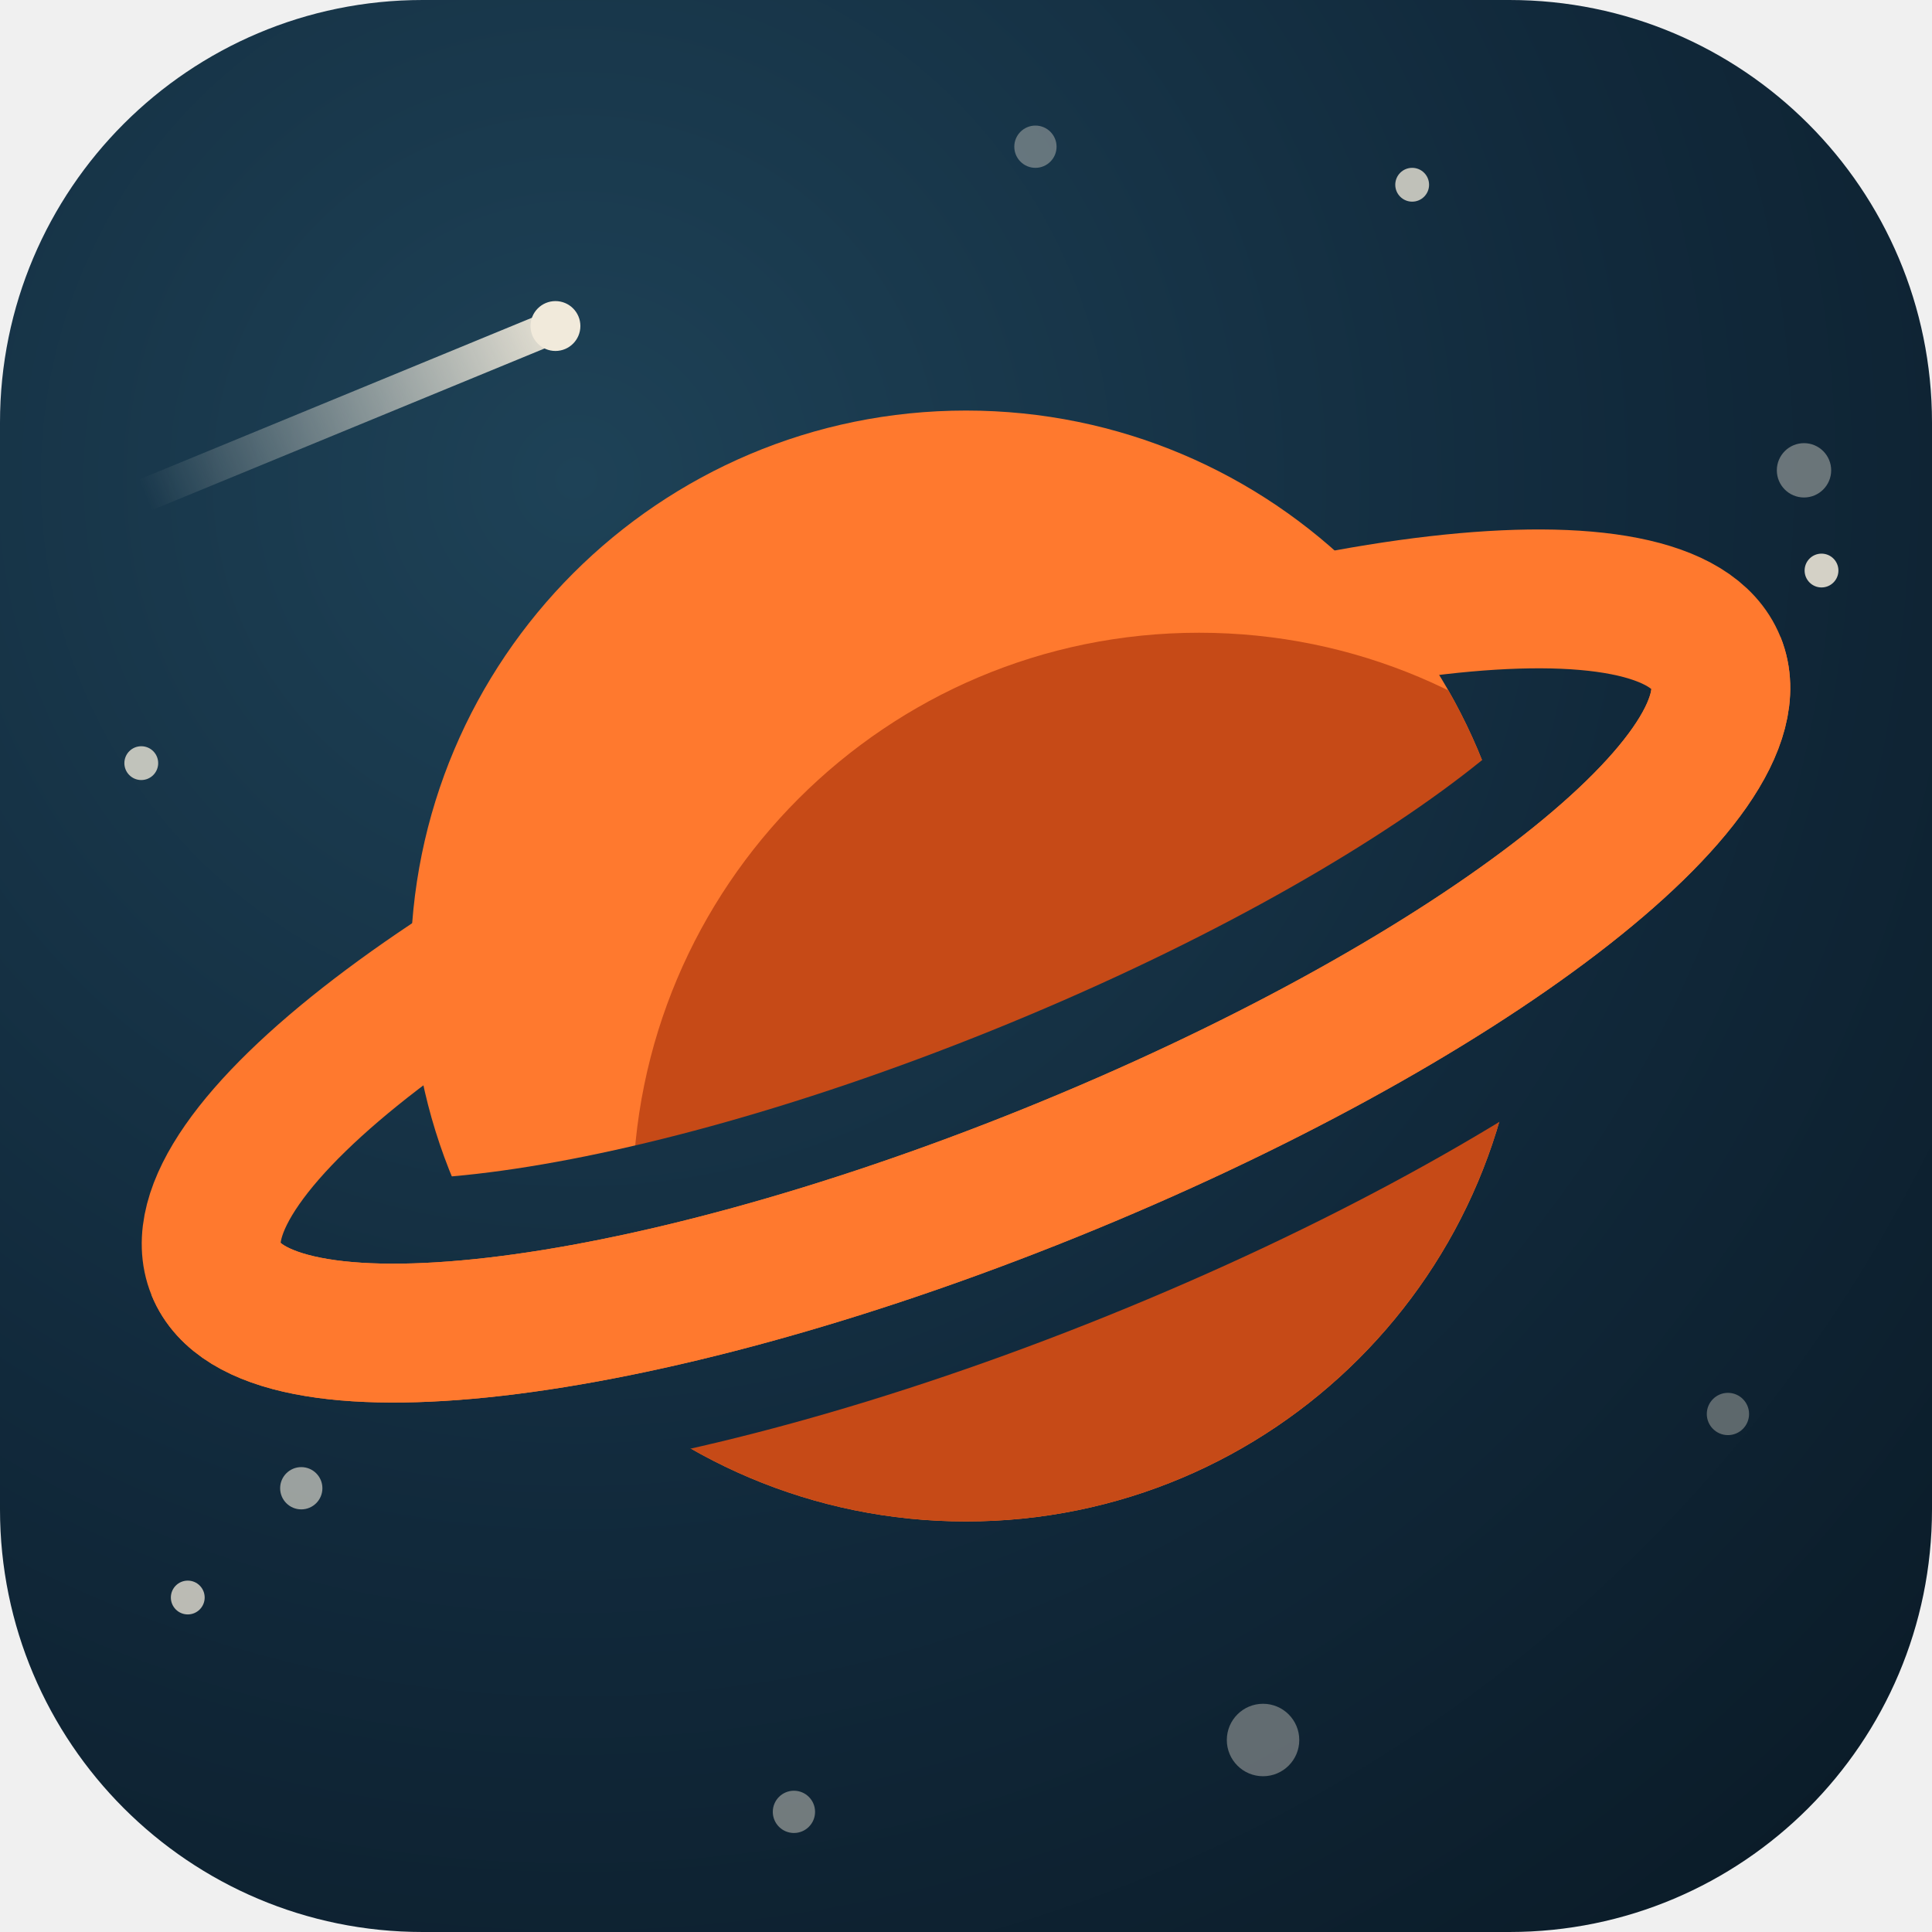
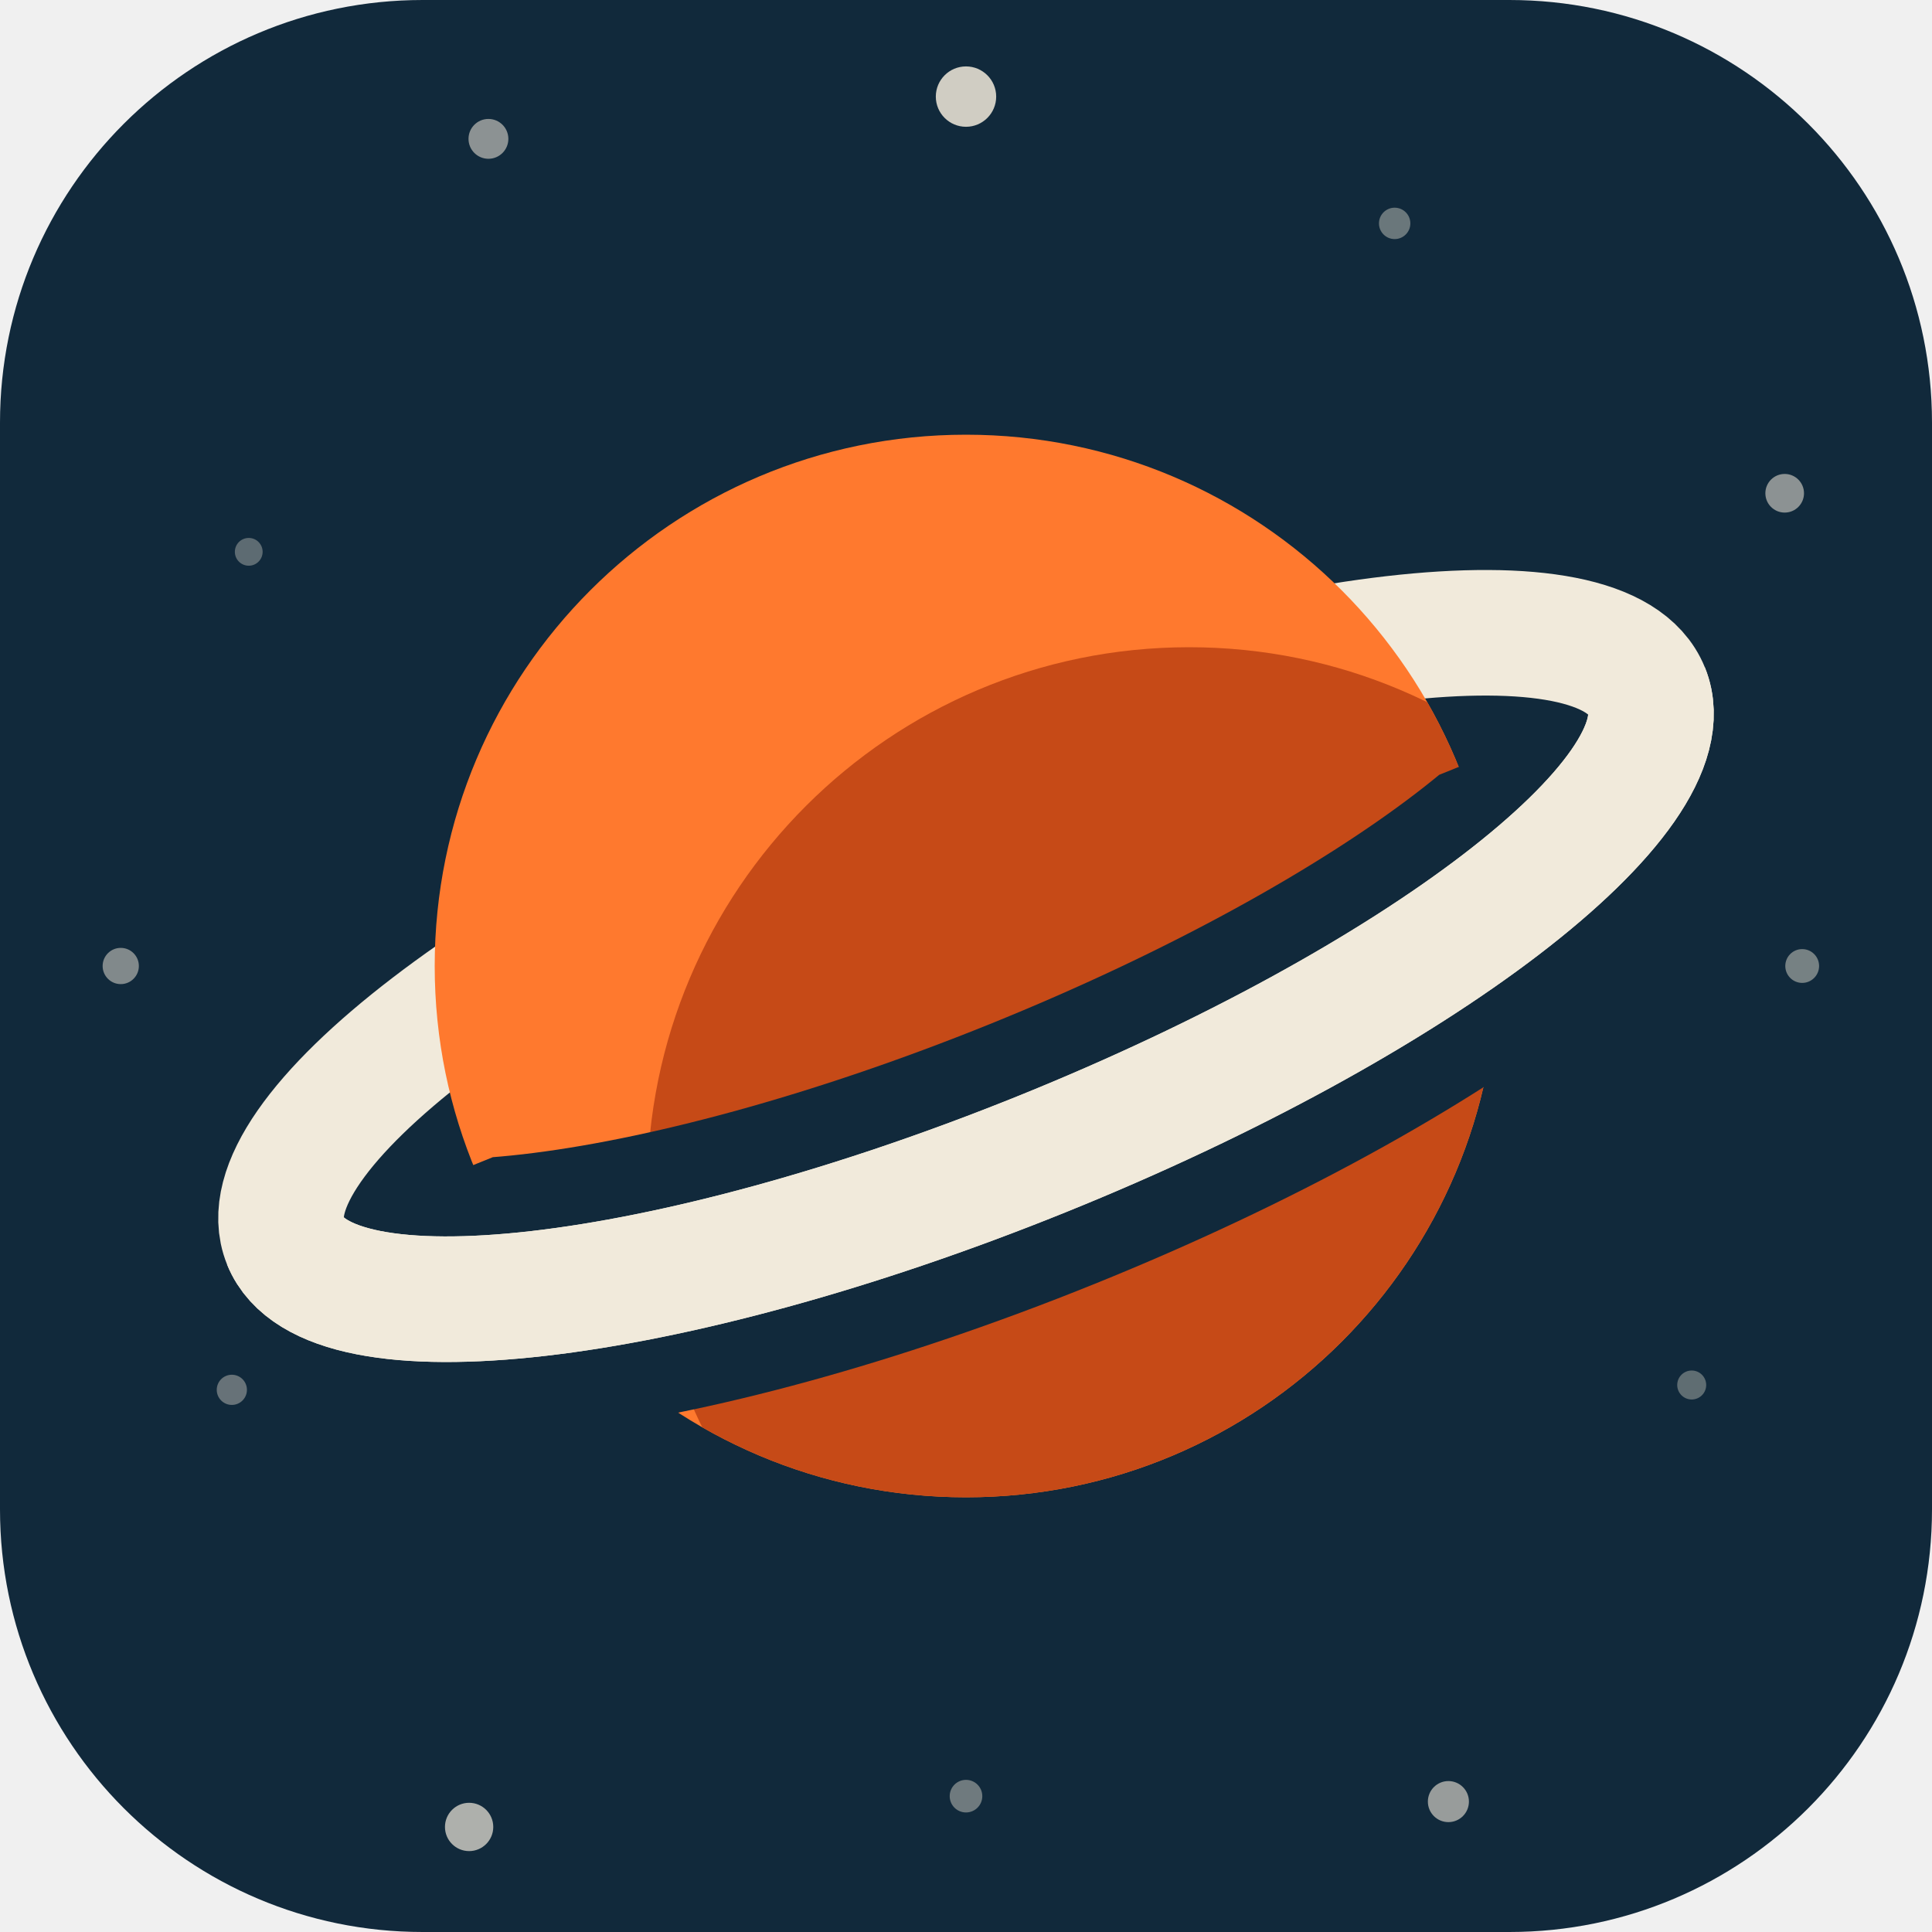
<svg xmlns="http://www.w3.org/2000/svg" viewBox="0 0 32 32">
  <defs>
-     <clipPath id="n1tiletile">
+     <clipPath id="tile">
      <rect width="32" height="32" rx="7" />
    </clipPath>
+     <clipPath id="front">
+       <path d="M-8 16H40V40H-8Z" transform="rotate(-22 16 16)" />
+     </clipPath>
+     <clipPath id="globe">
+       <circle cx="16" cy="16" r="11" />
+     </clipPath>
+     <mask id="gap" maskUnits="userSpaceOnUse" x="-8" y="-8" width="48" height="48">
+       <rect x="-8" y="-8" width="48" height="48" fill="#fff" />
+       <g clip-path="url(#front)">
+         <ellipse cx="16" cy="16" rx="15.2" ry="4.2" transform="rotate(-22 16 16)" fill="none" stroke="#000" stroke-width="5.8" />
+       </g>
+     </mask>
  </defs>
-   <g clip-path="url(#n1tiletile)">
-     <defs>
-       <radialGradient id="n1tilesky" cx="0.3" cy="0.25" r="1">
-         <stop offset="0" stop-color="#1e4257" />
-         <stop offset="0.55" stop-color="#11293b" />
-         <stop offset="1" stop-color="#0a1a26" />
-       </radialGradient>
-     </defs>
-     <rect width="32" height="32" fill="url(#n1tilesky)" />
-     <circle cx="20.92" cy="28.82" r="0.60" fill="#f1eadb" opacity="0.37" />
-     <circle cx="4.99" cy="24.65" r="0.35" fill="#f1eadb" opacity="0.62" />
-     <circle cx="2.34" cy="12.64" r="0.28" fill="#f1eadb" opacity="0.78" />
-     <circle cx="3.11" cy="26.46" r="0.28" fill="#f1eadb" opacity="0.76" />
-     <circle cx="13.15" cy="30.01" r="0.35" fill="#f1eadb" opacity="0.44" />
-     <circle cx="28.62" cy="23.42" r="0.35" fill="#f1eadb" opacity="0.35" />
-     <circle cx="23.39" cy="3.06" r="0.28" fill="#f1eadb" opacity="0.78" />
-     <circle cx="17.15" cy="2.43" r="0.35" fill="#f1eadb" opacity="0.36" />
-     <circle cx="30.17" cy="9.45" r="0.28" fill="#f1eadb" opacity="0.87" />
-     <circle cx="29.88" cy="7.79" r="0.45" fill="#f1eadb" opacity="0.40" />
-     <defs>
-       <linearGradient id="n1tilestreak" x1="2.4" y1="8.2" x2="9.2" y2="5.4" gradientUnits="userSpaceOnUse">
-         <stop offset="0" stop-color="#f1eadb" stop-opacity="0" />
-         <stop offset="1" stop-color="#f1eadb" stop-opacity="0.95" />
-       </linearGradient>
-     </defs>
-     <path d="M2.4 8.2L9.2 5.4" stroke="url(#n1tilestreak)" stroke-width="0.55" stroke-linecap="round" />
-     <circle cx="9.2" cy="5.4" r="0.413" fill="#f1eadb" />
-     <defs>
-       <clipPath id="n1tilefront">
-         <path d="M-60 16H92V96H-60Z" transform="rotate(-22 16 16)" />
-       </clipPath>
-       <clipPath id="n1tileglobe">
-         <circle cx="16" cy="16" r="9.2" />
-       </clipPath>
-       <mask id="n1tilecut" maskUnits="userSpaceOnUse" x="-60" y="-60" width="152" height="152">
-         <rect x="-60" y="-60" width="152" height="152" fill="#fff" />
-         <g clip-path="url(#n1tilefront)">
-           <ellipse cx="16" cy="16" rx="13.4" ry="3.7" transform="rotate(-22 16 16)" fill="none" stroke="#000" stroke-width="5.1" />
-         </g>
-       </mask>
-     </defs>
-     <ellipse cx="16" cy="16" rx="13.4" ry="3.7" transform="rotate(-22 16 16)" fill="none" stroke="#ff792e" stroke-width="2.3" />
-     <g mask="url(#n1tilecut)">
-       <circle cx="16" cy="16" r="9.2" fill="#ff792e" />
-       <g clip-path="url(#n1tileglobe)">
-         <circle cx="19.86" cy="19.86" r="9.38" fill="#c64a17" />
-       </g>
+   <g clip-path="url(#tile)">
+     <rect width="32" height="32" fill="#11293b" />
+     <circle cx="16.00" cy="1.60" r="0.5" fill="#f1eadb" opacity="0.85" />
+     <circle cx="23.10" cy="3.70" r="0.26" fill="#f1eadb" opacity="0.4" />
+     <circle cx="29.56" cy="8.17" r="0.32" fill="#f1eadb" opacity="0.55" />
+     <circle cx="29.85" cy="16.00" r="0.28" fill="#f1eadb" opacity="0.45" />
+     <circle cx="28.02" cy="22.94" r="0.24" fill="#f1eadb" opacity="0.35" />
+     <circle cx="23.99" cy="29.84" r="0.34" fill="#f1eadb" opacity="0.6" />
+     <circle cx="16.00" cy="29.75" r="0.27" fill="#f1eadb" opacity="0.42" />
+     <circle cx="7.77" cy="30.26" r="0.4" fill="#f1eadb" opacity="0.7" />
+     <circle cx="3.84" cy="23.02" r="0.25" fill="#f1eadb" opacity="0.38" />
+     <circle cx="2.00" cy="16.00" r="0.3" fill="#f1eadb" opacity="0.5" />
+     <circle cx="4.12" cy="9.14" r="0.23" fill="#f1eadb" opacity="0.34" />
+     <circle cx="8.09" cy="2.30" r="0.33" fill="#f1eadb" opacity="0.55" />
+   </g>
+   <g transform="translate(3.2 3.2) scale(0.8)">
+     <ellipse cx="16" cy="16" rx="15.2" ry="4.2" transform="rotate(-22 16 16)" fill="none" stroke="#f1eadb" stroke-width="2.6" />
+     <g mask="url(#gap)">
+       <circle cx="16" cy="16" r="11" fill="#ff792e" />
+       <circle cx="20.62" cy="20.62" r="11.22" fill="#c64a17" clip-path="url(#globe)" />
    </g>
-     <g clip-path="url(#n1tilefront)">
-       <ellipse cx="16" cy="16" rx="13.4" ry="3.7" transform="rotate(-22 16 16)" fill="none" stroke="#ff792e" stroke-width="2.3" />
+     <g clip-path="url(#front)">
+       <ellipse cx="16" cy="16" rx="15.2" ry="4.2" transform="rotate(-22 16 16)" fill="none" stroke="#f1eadb" stroke-width="2.6" />
    </g>
  </g>
</svg>
